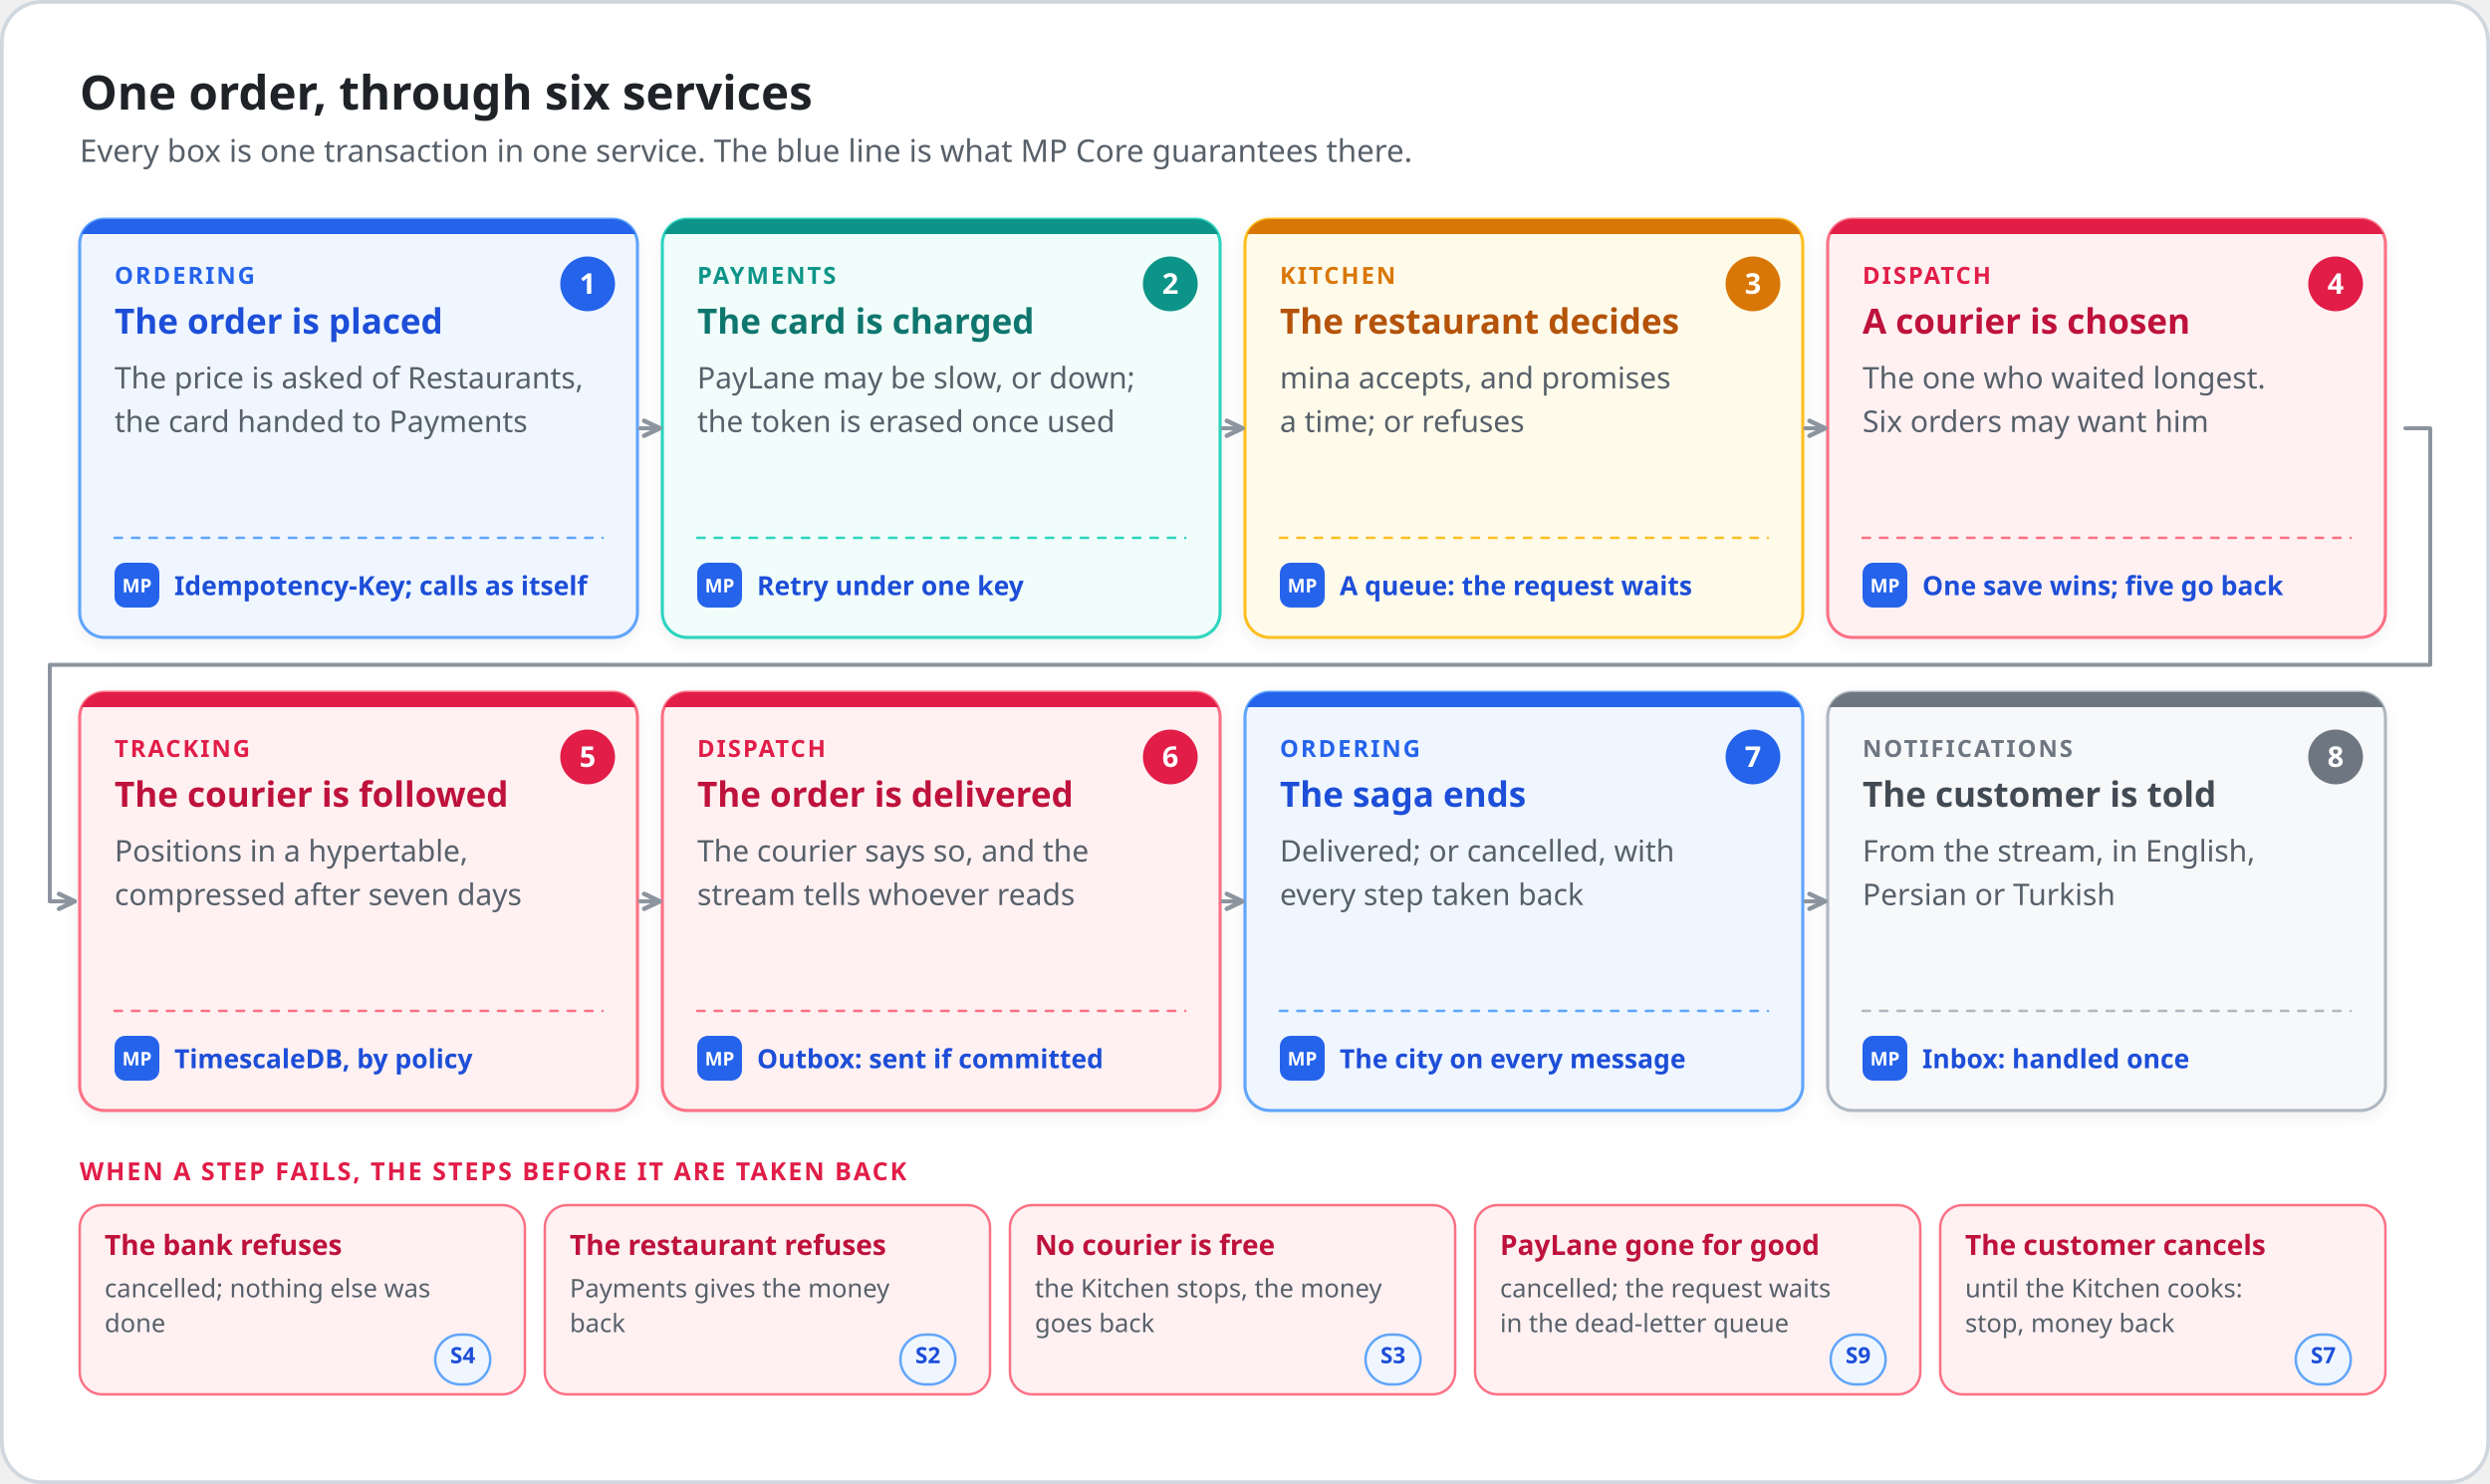
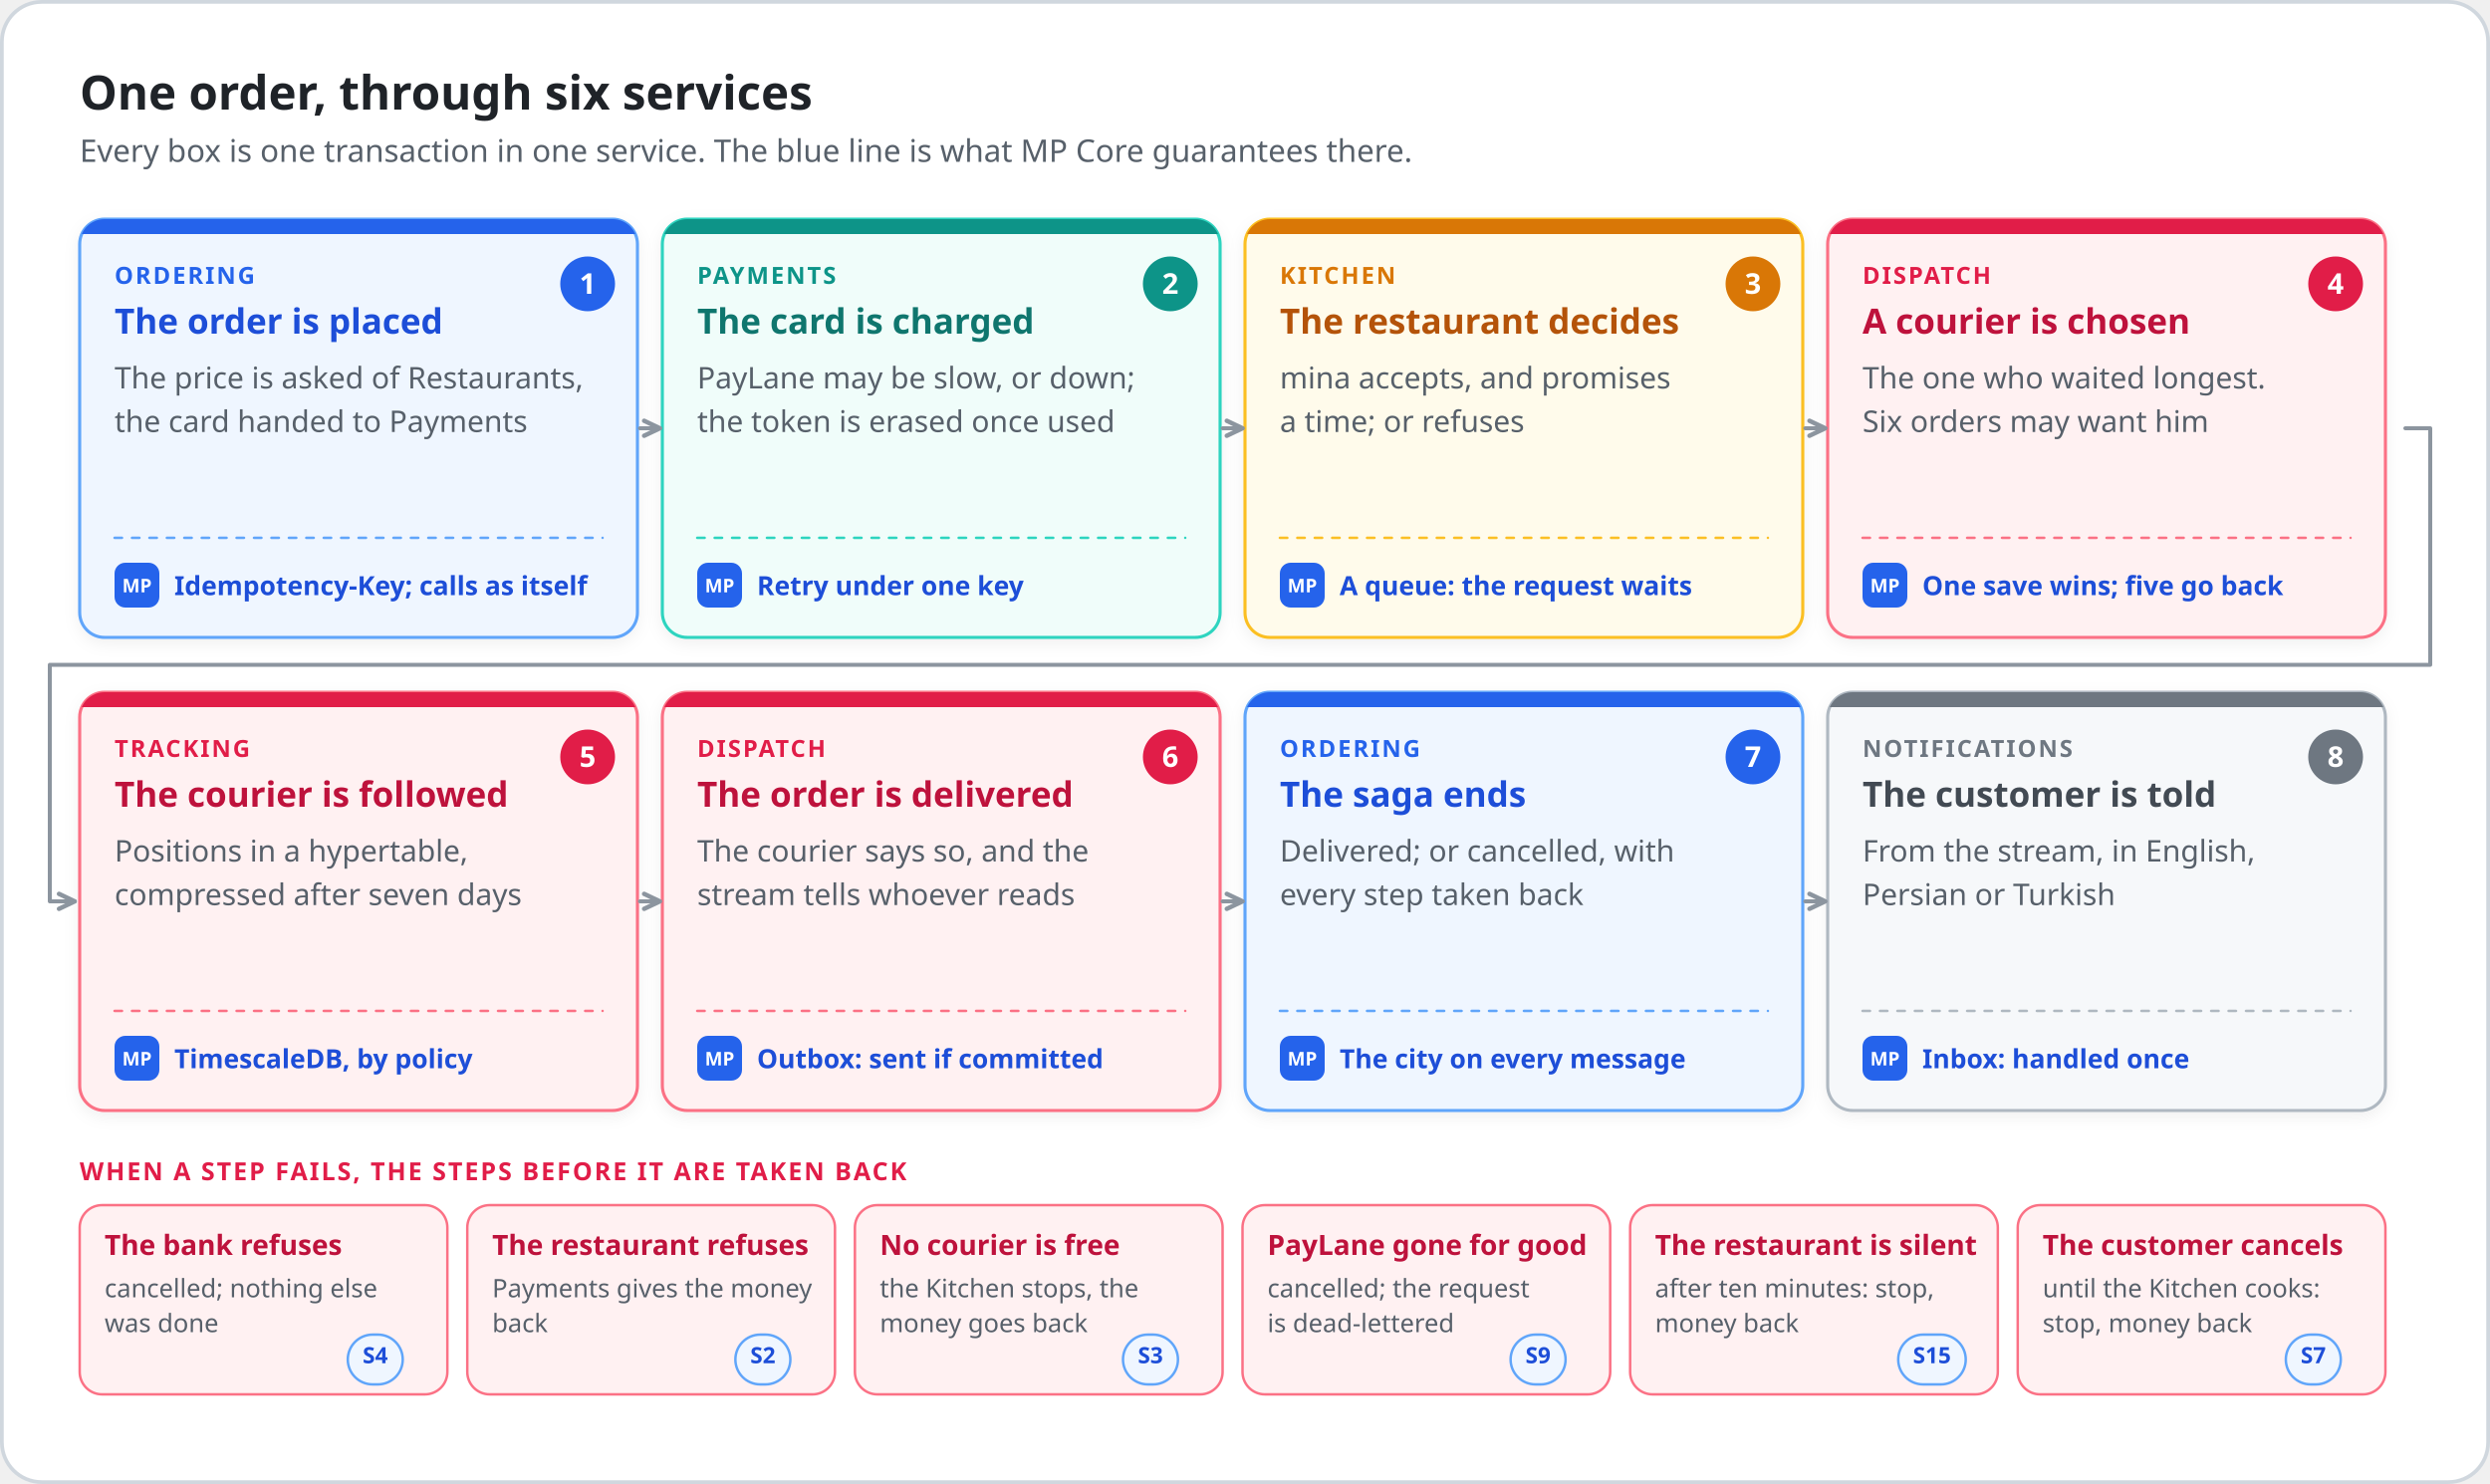
<svg xmlns="http://www.w3.org/2000/svg" viewBox="0 0 1000 596" width="1000" height="596" role="img" aria-label="One order through six services, what MP Core guarantees at each step, and what is taken back when a step fails">
  <defs>
    <filter id="shadow" x="-10%" y="-10%" width="120%" height="130%">
      <feDropShadow dx="0" dy="2" stdDeviation="3" flood-color="#1f2328" flood-opacity="0.06" />
    </filter>
  </defs>
  <rect x="0.75" y="0.75" width="998.5" height="594.5" rx="16" fill="#ffffff" stroke="#d0d7de" stroke-width="1.5" />
  <text x="32" y="44" font-family="-apple-system, BlinkMacSystemFont, 'Segoe UI', 'Noto Sans', Helvetica, Arial, sans-serif" font-size="19" font-weight="700" fill="#1f2328" text-anchor="start">One order, through six services</text>
  <text x="32" y="65" font-family="-apple-system, BlinkMacSystemFont, 'Segoe UI', 'Noto Sans', Helvetica, Arial, sans-serif" font-size="12.5" font-weight="400" fill="#57606a" text-anchor="start">Every box is one transaction in one service. The blue line is what MP Core guarantees there.</text>
  <rect x="32" y="88" width="224" height="168" rx="10" fill="#eff6ff" stroke="#60a5fa" stroke-width="1.25" filter="url(#shadow)" />
  <clipPath id="clip3">
    <rect x="32" y="88" width="224" height="168" rx="10" />
  </clipPath>
  <rect x="32" y="88" width="224" height="6" fill="#2563eb" clip-path="url(#clip3)" />
  <text x="46" y="114" font-family="-apple-system, BlinkMacSystemFont, 'Segoe UI', 'Noto Sans', Helvetica, Arial, sans-serif" font-size="9.5" font-weight="700" fill="#2563eb" text-anchor="start" letter-spacing="0.8">ORDERING</text>
  <text x="46" y="134" font-family="-apple-system, BlinkMacSystemFont, 'Segoe UI', 'Noto Sans', Helvetica, Arial, sans-serif" font-size="14" font-weight="700" fill="#1d4ed8" text-anchor="start">The order is placed</text>
  <text x="46" y="156" font-family="-apple-system, BlinkMacSystemFont, 'Segoe UI', 'Noto Sans', Helvetica, Arial, sans-serif" font-size="12" font-weight="400" fill="#57606a" text-anchor="start">The price is asked of Restaurants,</text>
  <text x="46" y="173.5" font-family="-apple-system, BlinkMacSystemFont, 'Segoe UI', 'Noto Sans', Helvetica, Arial, sans-serif" font-size="12" font-weight="400" fill="#57606a" text-anchor="start">the card handed to Payments</text>
  <circle cx="236" cy="114" r="11" fill="#2563eb" />
  <text x="236" y="118" font-family="-apple-system, BlinkMacSystemFont, 'Segoe UI', 'Noto Sans', Helvetica, Arial, sans-serif" font-size="11.5" font-weight="700" fill="#ffffff" text-anchor="middle">1</text>
  <line x1="46" y1="216" x2="242" y2="216" stroke="#60a5fa" stroke-width="1" stroke-linecap="round" stroke-dasharray="3 4" />
  <rect x="46" y="226" width="18" height="18" rx="4.32" fill="#2563eb" stroke="none" stroke-width="1.25" />
  <text x="55.0" y="237.88" font-family="-apple-system, BlinkMacSystemFont, 'Segoe UI', 'Noto Sans', Helvetica, Arial, sans-serif" font-size="7.56" font-weight="700" fill="#ffffff" text-anchor="middle">MP</text>
  <text x="70" y="239" font-family="-apple-system, BlinkMacSystemFont, 'Segoe UI', 'Noto Sans', Helvetica, Arial, sans-serif" font-size="10.6" font-weight="600" fill="#1d4ed8" text-anchor="start">Idempotency-Key; calls as itself</text>
  <rect x="266" y="88" width="224" height="168" rx="10" fill="#f0fdfa" stroke="#2dd4bf" stroke-width="1.25" filter="url(#shadow)" />
  <clipPath id="clip16">
    <rect x="266" y="88" width="224" height="168" rx="10" />
  </clipPath>
  <rect x="266" y="88" width="224" height="6" fill="#0d9488" clip-path="url(#clip16)" />
  <text x="280" y="114" font-family="-apple-system, BlinkMacSystemFont, 'Segoe UI', 'Noto Sans', Helvetica, Arial, sans-serif" font-size="9.5" font-weight="700" fill="#0d9488" text-anchor="start" letter-spacing="0.8">PAYMENTS</text>
  <text x="280" y="134" font-family="-apple-system, BlinkMacSystemFont, 'Segoe UI', 'Noto Sans', Helvetica, Arial, sans-serif" font-size="14" font-weight="700" fill="#0f766e" text-anchor="start">The card is charged</text>
  <text x="280" y="156" font-family="-apple-system, BlinkMacSystemFont, 'Segoe UI', 'Noto Sans', Helvetica, Arial, sans-serif" font-size="12" font-weight="400" fill="#57606a" text-anchor="start">PayLane may be slow, or down;</text>
  <text x="280" y="173.5" font-family="-apple-system, BlinkMacSystemFont, 'Segoe UI', 'Noto Sans', Helvetica, Arial, sans-serif" font-size="12" font-weight="400" fill="#57606a" text-anchor="start">the token is erased once used</text>
  <circle cx="470" cy="114" r="11" fill="#0d9488" />
  <text x="470" y="118" font-family="-apple-system, BlinkMacSystemFont, 'Segoe UI', 'Noto Sans', Helvetica, Arial, sans-serif" font-size="11.5" font-weight="700" fill="#ffffff" text-anchor="middle">2</text>
  <line x1="280" y1="216" x2="476" y2="216" stroke="#2dd4bf" stroke-width="1" stroke-linecap="round" stroke-dasharray="3 4" />
  <rect x="280" y="226" width="18" height="18" rx="4.32" fill="#2563eb" stroke="none" stroke-width="1.25" />
  <text x="289.0" y="237.88" font-family="-apple-system, BlinkMacSystemFont, 'Segoe UI', 'Noto Sans', Helvetica, Arial, sans-serif" font-size="7.56" font-weight="700" fill="#ffffff" text-anchor="middle">MP</text>
  <text x="304" y="239" font-family="-apple-system, BlinkMacSystemFont, 'Segoe UI', 'Noto Sans', Helvetica, Arial, sans-serif" font-size="10.6" font-weight="600" fill="#1d4ed8" text-anchor="start">Retry under one key</text>
  <path d="M 257 172.0 L 265 172.0" fill="none" stroke="#8c959f" stroke-width="1.6" stroke-linecap="round" stroke-linejoin="round" />
  <path d="M 258.7 175.0 L 265 172.0 L 258.7 169.0" fill="none" stroke="#8c959f" stroke-width="1.8" stroke-linecap="round" stroke-linejoin="round" />
  <rect x="500" y="88" width="224" height="168" rx="10" fill="#fffbeb" stroke="#fbbf24" stroke-width="1.25" filter="url(#shadow)" />
  <clipPath id="clip31">
    <rect x="500" y="88" width="224" height="168" rx="10" />
  </clipPath>
  <rect x="500" y="88" width="224" height="6" fill="#d97706" clip-path="url(#clip31)" />
  <text x="514" y="114" font-family="-apple-system, BlinkMacSystemFont, 'Segoe UI', 'Noto Sans', Helvetica, Arial, sans-serif" font-size="9.5" font-weight="700" fill="#d97706" text-anchor="start" letter-spacing="0.8">KITCHEN</text>
  <text x="514" y="134" font-family="-apple-system, BlinkMacSystemFont, 'Segoe UI', 'Noto Sans', Helvetica, Arial, sans-serif" font-size="14" font-weight="700" fill="#b45309" text-anchor="start">The restaurant decides</text>
  <text x="514" y="156" font-family="-apple-system, BlinkMacSystemFont, 'Segoe UI', 'Noto Sans', Helvetica, Arial, sans-serif" font-size="12" font-weight="400" fill="#57606a" text-anchor="start">mina accepts, and promises</text>
  <text x="514" y="173.5" font-family="-apple-system, BlinkMacSystemFont, 'Segoe UI', 'Noto Sans', Helvetica, Arial, sans-serif" font-size="12" font-weight="400" fill="#57606a" text-anchor="start">a time; or refuses</text>
  <circle cx="704" cy="114" r="11" fill="#d97706" />
  <text x="704" y="118" font-family="-apple-system, BlinkMacSystemFont, 'Segoe UI', 'Noto Sans', Helvetica, Arial, sans-serif" font-size="11.5" font-weight="700" fill="#ffffff" text-anchor="middle">3</text>
  <line x1="514" y1="216" x2="710" y2="216" stroke="#fbbf24" stroke-width="1" stroke-linecap="round" stroke-dasharray="3 4" />
  <rect x="514" y="226" width="18" height="18" rx="4.32" fill="#2563eb" stroke="none" stroke-width="1.25" />
  <text x="523.0" y="237.88" font-family="-apple-system, BlinkMacSystemFont, 'Segoe UI', 'Noto Sans', Helvetica, Arial, sans-serif" font-size="7.56" font-weight="700" fill="#ffffff" text-anchor="middle">MP</text>
  <text x="538" y="239" font-family="-apple-system, BlinkMacSystemFont, 'Segoe UI', 'Noto Sans', Helvetica, Arial, sans-serif" font-size="10.6" font-weight="600" fill="#1d4ed8" text-anchor="start">A queue: the request waits</text>
  <path d="M 491 172.0 L 499 172.0" fill="none" stroke="#8c959f" stroke-width="1.6" stroke-linecap="round" stroke-linejoin="round" />
  <path d="M 492.7 175.0 L 499 172.0 L 492.7 169.0" fill="none" stroke="#8c959f" stroke-width="1.8" stroke-linecap="round" stroke-linejoin="round" />
  <rect x="734" y="88" width="224" height="168" rx="10" fill="#fff1f2" stroke="#fb7185" stroke-width="1.25" filter="url(#shadow)" />
  <clipPath id="clip46">
    <rect x="734" y="88" width="224" height="168" rx="10" />
  </clipPath>
  <rect x="734" y="88" width="224" height="6" fill="#e11d48" clip-path="url(#clip46)" />
  <text x="748" y="114" font-family="-apple-system, BlinkMacSystemFont, 'Segoe UI', 'Noto Sans', Helvetica, Arial, sans-serif" font-size="9.5" font-weight="700" fill="#e11d48" text-anchor="start" letter-spacing="0.8">DISPATCH</text>
  <text x="748" y="134" font-family="-apple-system, BlinkMacSystemFont, 'Segoe UI', 'Noto Sans', Helvetica, Arial, sans-serif" font-size="14" font-weight="700" fill="#be123c" text-anchor="start">A courier is chosen</text>
  <text x="748" y="156" font-family="-apple-system, BlinkMacSystemFont, 'Segoe UI', 'Noto Sans', Helvetica, Arial, sans-serif" font-size="12" font-weight="400" fill="#57606a" text-anchor="start">The one who waited longest.</text>
  <text x="748" y="173.5" font-family="-apple-system, BlinkMacSystemFont, 'Segoe UI', 'Noto Sans', Helvetica, Arial, sans-serif" font-size="12" font-weight="400" fill="#57606a" text-anchor="start">Six orders may want him</text>
  <circle cx="938" cy="114" r="11" fill="#e11d48" />
  <text x="938" y="118" font-family="-apple-system, BlinkMacSystemFont, 'Segoe UI', 'Noto Sans', Helvetica, Arial, sans-serif" font-size="11.5" font-weight="700" fill="#ffffff" text-anchor="middle">4</text>
  <line x1="748" y1="216" x2="944" y2="216" stroke="#fb7185" stroke-width="1" stroke-linecap="round" stroke-dasharray="3 4" />
  <rect x="748" y="226" width="18" height="18" rx="4.32" fill="#2563eb" stroke="none" stroke-width="1.25" />
  <text x="757.0" y="237.88" font-family="-apple-system, BlinkMacSystemFont, 'Segoe UI', 'Noto Sans', Helvetica, Arial, sans-serif" font-size="7.56" font-weight="700" fill="#ffffff" text-anchor="middle">MP</text>
  <text x="772" y="239" font-family="-apple-system, BlinkMacSystemFont, 'Segoe UI', 'Noto Sans', Helvetica, Arial, sans-serif" font-size="10.6" font-weight="600" fill="#1d4ed8" text-anchor="start">One save wins; five go back</text>
  <path d="M 725 172.0 L 733 172.0" fill="none" stroke="#8c959f" stroke-width="1.6" stroke-linecap="round" stroke-linejoin="round" />
  <path d="M 726.7 175.0 L 733 172.0 L 726.7 169.0" fill="none" stroke="#8c959f" stroke-width="1.8" stroke-linecap="round" stroke-linejoin="round" />
  <rect x="32" y="278" width="224" height="168" rx="10" fill="#fff1f2" stroke="#fb7185" stroke-width="1.25" filter="url(#shadow)" />
  <clipPath id="clip61">
    <rect x="32" y="278" width="224" height="168" rx="10" />
  </clipPath>
  <rect x="32" y="278" width="224" height="6" fill="#e11d48" clip-path="url(#clip61)" />
  <text x="46" y="304" font-family="-apple-system, BlinkMacSystemFont, 'Segoe UI', 'Noto Sans', Helvetica, Arial, sans-serif" font-size="9.5" font-weight="700" fill="#e11d48" text-anchor="start" letter-spacing="0.8">TRACKING</text>
  <text x="46" y="324" font-family="-apple-system, BlinkMacSystemFont, 'Segoe UI', 'Noto Sans', Helvetica, Arial, sans-serif" font-size="14" font-weight="700" fill="#be123c" text-anchor="start">The courier is followed</text>
  <text x="46" y="346" font-family="-apple-system, BlinkMacSystemFont, 'Segoe UI', 'Noto Sans', Helvetica, Arial, sans-serif" font-size="12" font-weight="400" fill="#57606a" text-anchor="start">Positions in a hypertable,</text>
  <text x="46" y="363.5" font-family="-apple-system, BlinkMacSystemFont, 'Segoe UI', 'Noto Sans', Helvetica, Arial, sans-serif" font-size="12" font-weight="400" fill="#57606a" text-anchor="start">compressed after seven days</text>
  <circle cx="236" cy="304" r="11" fill="#e11d48" />
  <text x="236" y="308" font-family="-apple-system, BlinkMacSystemFont, 'Segoe UI', 'Noto Sans', Helvetica, Arial, sans-serif" font-size="11.5" font-weight="700" fill="#ffffff" text-anchor="middle">5</text>
  <line x1="46" y1="406" x2="242" y2="406" stroke="#fb7185" stroke-width="1" stroke-linecap="round" stroke-dasharray="3 4" />
  <rect x="46" y="416" width="18" height="18" rx="4.32" fill="#2563eb" stroke="none" stroke-width="1.25" />
  <text x="55.0" y="427.88" font-family="-apple-system, BlinkMacSystemFont, 'Segoe UI', 'Noto Sans', Helvetica, Arial, sans-serif" font-size="7.56" font-weight="700" fill="#ffffff" text-anchor="middle">MP</text>
  <text x="70" y="429" font-family="-apple-system, BlinkMacSystemFont, 'Segoe UI', 'Noto Sans', Helvetica, Arial, sans-serif" font-size="10.6" font-weight="600" fill="#1d4ed8" text-anchor="start">TimescaleDB, by policy</text>
  <rect x="266" y="278" width="224" height="168" rx="10" fill="#fff1f2" stroke="#fb7185" stroke-width="1.25" filter="url(#shadow)" />
  <clipPath id="clip74">
    <rect x="266" y="278" width="224" height="168" rx="10" />
  </clipPath>
  <rect x="266" y="278" width="224" height="6" fill="#e11d48" clip-path="url(#clip74)" />
  <text x="280" y="304" font-family="-apple-system, BlinkMacSystemFont, 'Segoe UI', 'Noto Sans', Helvetica, Arial, sans-serif" font-size="9.5" font-weight="700" fill="#e11d48" text-anchor="start" letter-spacing="0.8">DISPATCH</text>
  <text x="280" y="324" font-family="-apple-system, BlinkMacSystemFont, 'Segoe UI', 'Noto Sans', Helvetica, Arial, sans-serif" font-size="14" font-weight="700" fill="#be123c" text-anchor="start">The order is delivered</text>
  <text x="280" y="346" font-family="-apple-system, BlinkMacSystemFont, 'Segoe UI', 'Noto Sans', Helvetica, Arial, sans-serif" font-size="12" font-weight="400" fill="#57606a" text-anchor="start">The courier says so, and the</text>
  <text x="280" y="363.5" font-family="-apple-system, BlinkMacSystemFont, 'Segoe UI', 'Noto Sans', Helvetica, Arial, sans-serif" font-size="12" font-weight="400" fill="#57606a" text-anchor="start">stream tells whoever reads</text>
  <circle cx="470" cy="304" r="11" fill="#e11d48" />
  <text x="470" y="308" font-family="-apple-system, BlinkMacSystemFont, 'Segoe UI', 'Noto Sans', Helvetica, Arial, sans-serif" font-size="11.5" font-weight="700" fill="#ffffff" text-anchor="middle">6</text>
  <line x1="280" y1="406" x2="476" y2="406" stroke="#fb7185" stroke-width="1" stroke-linecap="round" stroke-dasharray="3 4" />
  <rect x="280" y="416" width="18" height="18" rx="4.32" fill="#2563eb" stroke="none" stroke-width="1.25" />
  <text x="289.0" y="427.88" font-family="-apple-system, BlinkMacSystemFont, 'Segoe UI', 'Noto Sans', Helvetica, Arial, sans-serif" font-size="7.56" font-weight="700" fill="#ffffff" text-anchor="middle">MP</text>
  <text x="304" y="429" font-family="-apple-system, BlinkMacSystemFont, 'Segoe UI', 'Noto Sans', Helvetica, Arial, sans-serif" font-size="10.6" font-weight="600" fill="#1d4ed8" text-anchor="start">Outbox: sent if committed</text>
  <path d="M 257 362.0 L 265 362.0" fill="none" stroke="#8c959f" stroke-width="1.6" stroke-linecap="round" stroke-linejoin="round" />
  <path d="M 258.7 365.0 L 265 362.0 L 258.7 359.0" fill="none" stroke="#8c959f" stroke-width="1.8" stroke-linecap="round" stroke-linejoin="round" />
  <rect x="500" y="278" width="224" height="168" rx="10" fill="#eff6ff" stroke="#60a5fa" stroke-width="1.25" filter="url(#shadow)" />
  <clipPath id="clip89">
    <rect x="500" y="278" width="224" height="168" rx="10" />
  </clipPath>
  <rect x="500" y="278" width="224" height="6" fill="#2563eb" clip-path="url(#clip89)" />
  <text x="514" y="304" font-family="-apple-system, BlinkMacSystemFont, 'Segoe UI', 'Noto Sans', Helvetica, Arial, sans-serif" font-size="9.5" font-weight="700" fill="#2563eb" text-anchor="start" letter-spacing="0.8">ORDERING</text>
  <text x="514" y="324" font-family="-apple-system, BlinkMacSystemFont, 'Segoe UI', 'Noto Sans', Helvetica, Arial, sans-serif" font-size="14" font-weight="700" fill="#1d4ed8" text-anchor="start">The saga ends</text>
  <text x="514" y="346" font-family="-apple-system, BlinkMacSystemFont, 'Segoe UI', 'Noto Sans', Helvetica, Arial, sans-serif" font-size="12" font-weight="400" fill="#57606a" text-anchor="start">Delivered; or cancelled, with</text>
  <text x="514" y="363.5" font-family="-apple-system, BlinkMacSystemFont, 'Segoe UI', 'Noto Sans', Helvetica, Arial, sans-serif" font-size="12" font-weight="400" fill="#57606a" text-anchor="start">every step taken back</text>
  <circle cx="704" cy="304" r="11" fill="#2563eb" />
  <text x="704" y="308" font-family="-apple-system, BlinkMacSystemFont, 'Segoe UI', 'Noto Sans', Helvetica, Arial, sans-serif" font-size="11.5" font-weight="700" fill="#ffffff" text-anchor="middle">7</text>
  <line x1="514" y1="406" x2="710" y2="406" stroke="#60a5fa" stroke-width="1" stroke-linecap="round" stroke-dasharray="3 4" />
  <rect x="514" y="416" width="18" height="18" rx="4.32" fill="#2563eb" stroke="none" stroke-width="1.25" />
  <text x="523.0" y="427.88" font-family="-apple-system, BlinkMacSystemFont, 'Segoe UI', 'Noto Sans', Helvetica, Arial, sans-serif" font-size="7.56" font-weight="700" fill="#ffffff" text-anchor="middle">MP</text>
  <text x="538" y="429" font-family="-apple-system, BlinkMacSystemFont, 'Segoe UI', 'Noto Sans', Helvetica, Arial, sans-serif" font-size="10.6" font-weight="600" fill="#1d4ed8" text-anchor="start">The city on every message</text>
  <path d="M 491 362.0 L 499 362.0" fill="none" stroke="#8c959f" stroke-width="1.6" stroke-linecap="round" stroke-linejoin="round" />
  <path d="M 492.7 365.0 L 499 362.0 L 492.7 359.0" fill="none" stroke="#8c959f" stroke-width="1.8" stroke-linecap="round" stroke-linejoin="round" />
  <rect x="734" y="278" width="224" height="168" rx="10" fill="#f6f8fa" stroke="#afb8c1" stroke-width="1.25" filter="url(#shadow)" />
  <clipPath id="clip104">
    <rect x="734" y="278" width="224" height="168" rx="10" />
  </clipPath>
  <rect x="734" y="278" width="224" height="6" fill="#6e7781" clip-path="url(#clip104)" />
  <text x="748" y="304" font-family="-apple-system, BlinkMacSystemFont, 'Segoe UI', 'Noto Sans', Helvetica, Arial, sans-serif" font-size="9.5" font-weight="700" fill="#6e7781" text-anchor="start" letter-spacing="0.8">NOTIFICATIONS</text>
  <text x="748" y="324" font-family="-apple-system, BlinkMacSystemFont, 'Segoe UI', 'Noto Sans', Helvetica, Arial, sans-serif" font-size="14" font-weight="700" fill="#424a53" text-anchor="start">The customer is told</text>
  <text x="748" y="346" font-family="-apple-system, BlinkMacSystemFont, 'Segoe UI', 'Noto Sans', Helvetica, Arial, sans-serif" font-size="12" font-weight="400" fill="#57606a" text-anchor="start">From the stream, in English,</text>
  <text x="748" y="363.5" font-family="-apple-system, BlinkMacSystemFont, 'Segoe UI', 'Noto Sans', Helvetica, Arial, sans-serif" font-size="12" font-weight="400" fill="#57606a" text-anchor="start">Persian or Turkish</text>
  <circle cx="938" cy="304" r="11" fill="#6e7781" />
  <text x="938" y="308" font-family="-apple-system, BlinkMacSystemFont, 'Segoe UI', 'Noto Sans', Helvetica, Arial, sans-serif" font-size="11.5" font-weight="700" fill="#ffffff" text-anchor="middle">8</text>
  <line x1="748" y1="406" x2="944" y2="406" stroke="#afb8c1" stroke-width="1" stroke-linecap="round" stroke-dasharray="3 4" />
  <rect x="748" y="416" width="18" height="18" rx="4.32" fill="#2563eb" stroke="none" stroke-width="1.25" />
  <text x="757.0" y="427.88" font-family="-apple-system, BlinkMacSystemFont, 'Segoe UI', 'Noto Sans', Helvetica, Arial, sans-serif" font-size="7.56" font-weight="700" fill="#ffffff" text-anchor="middle">MP</text>
  <text x="772" y="429" font-family="-apple-system, BlinkMacSystemFont, 'Segoe UI', 'Noto Sans', Helvetica, Arial, sans-serif" font-size="10.6" font-weight="600" fill="#1d4ed8" text-anchor="start">Inbox: handled once</text>
  <path d="M 725 362.0 L 733 362.0" fill="none" stroke="#8c959f" stroke-width="1.6" stroke-linecap="round" stroke-linejoin="round" />
  <path d="M 726.7 365.0 L 733 362.0 L 726.7 359.0" fill="none" stroke="#8c959f" stroke-width="1.8" stroke-linecap="round" stroke-linejoin="round" />
  <path d="M 966 172.0 L 976 172.0 L 976 267.0 L 20 267.0 L 20 362.0 L 30 362.0" fill="none" stroke="#8c959f" stroke-width="1.6" stroke-linecap="round" stroke-linejoin="round" />
  <path d="M 23.7 365.0 L 30 362.0 L 23.7 359.0" fill="none" stroke="#8c959f" stroke-width="1.8" stroke-linecap="round" stroke-linejoin="round" />
  <text x="32" y="474" font-family="-apple-system, BlinkMacSystemFont, 'Segoe UI', 'Noto Sans', Helvetica, Arial, sans-serif" font-size="10" font-weight="700" fill="#e11d48" text-anchor="start" letter-spacing="0.8">WHEN A STEP FAILS, THE STEPS BEFORE IT ARE TAKEN BACK</text>
-   <rect x="32.0" y="484" width="178.8" height="76" rx="9" fill="#fff1f2" stroke="#fb7185" stroke-width="1" />
+   <rect x="32.0" y="484" width="147.667" height="76" rx="9" fill="#fff1f2" stroke="#fb7185" stroke-width="1" />
  <text x="42.0" y="504" font-family="-apple-system, BlinkMacSystemFont, 'Segoe UI', 'Noto Sans', Helvetica, Arial, sans-serif" font-size="11.2" font-weight="700" fill="#be123c" text-anchor="start">The bank refuses</text>
-   <text x="42.0" y="521" font-family="-apple-system, BlinkMacSystemFont, 'Segoe UI', 'Noto Sans', Helvetica, Arial, sans-serif" font-size="10.2" font-weight="400" fill="#57606a" text-anchor="start">cancelled; nothing else was</text>
-   <text x="42.0" y="535" font-family="-apple-system, BlinkMacSystemFont, 'Segoe UI', 'Noto Sans', Helvetica, Arial, sans-serif" font-size="10.2" font-weight="400" fill="#57606a" text-anchor="start">done</text>
-   <rect x="174.8" y="536" width="22.08" height="20" rx="10.0" fill="#eff6ff" stroke="#60a5fa" stroke-width="1" />
-   <text x="185.84" y="547.5" font-family="-apple-system, BlinkMacSystemFont, 'Segoe UI', 'Noto Sans', Helvetica, Arial, sans-serif" font-size="9" font-weight="600" fill="#1d4ed8" text-anchor="middle">S4</text>
-   <rect x="218.8" y="484" width="178.8" height="76" rx="9" fill="#fff1f2" stroke="#fb7185" stroke-width="1" />
-   <text x="228.8" y="504" font-family="-apple-system, BlinkMacSystemFont, 'Segoe UI', 'Noto Sans', Helvetica, Arial, sans-serif" font-size="11.2" font-weight="700" fill="#be123c" text-anchor="start">The restaurant refuses</text>
-   <text x="228.8" y="521" font-family="-apple-system, BlinkMacSystemFont, 'Segoe UI', 'Noto Sans', Helvetica, Arial, sans-serif" font-size="10.2" font-weight="400" fill="#57606a" text-anchor="start">Payments gives the money</text>
-   <text x="228.8" y="535" font-family="-apple-system, BlinkMacSystemFont, 'Segoe UI', 'Noto Sans', Helvetica, Arial, sans-serif" font-size="10.2" font-weight="400" fill="#57606a" text-anchor="start">back</text>
-   <rect x="361.6" y="536" width="22.08" height="20" rx="10.0" fill="#eff6ff" stroke="#60a5fa" stroke-width="1" />
-   <text x="372.64" y="547.5" font-family="-apple-system, BlinkMacSystemFont, 'Segoe UI', 'Noto Sans', Helvetica, Arial, sans-serif" font-size="9" font-weight="600" fill="#1d4ed8" text-anchor="middle">S2</text>
-   <rect x="405.6" y="484" width="178.8" height="76" rx="9" fill="#fff1f2" stroke="#fb7185" stroke-width="1" />
-   <text x="415.6" y="504" font-family="-apple-system, BlinkMacSystemFont, 'Segoe UI', 'Noto Sans', Helvetica, Arial, sans-serif" font-size="11.2" font-weight="700" fill="#be123c" text-anchor="start">No courier is free</text>
-   <text x="415.6" y="521" font-family="-apple-system, BlinkMacSystemFont, 'Segoe UI', 'Noto Sans', Helvetica, Arial, sans-serif" font-size="10.2" font-weight="400" fill="#57606a" text-anchor="start">the Kitchen stops, the money</text>
-   <text x="415.6" y="535" font-family="-apple-system, BlinkMacSystemFont, 'Segoe UI', 'Noto Sans', Helvetica, Arial, sans-serif" font-size="10.2" font-weight="400" fill="#57606a" text-anchor="start">goes back</text>
-   <rect x="548.4" y="536" width="22.08" height="20" rx="10.0" fill="#eff6ff" stroke="#60a5fa" stroke-width="1" />
-   <text x="559.44" y="547.5" font-family="-apple-system, BlinkMacSystemFont, 'Segoe UI', 'Noto Sans', Helvetica, Arial, sans-serif" font-size="9" font-weight="600" fill="#1d4ed8" text-anchor="middle">S3</text>
-   <rect x="592.4" y="484" width="178.8" height="76" rx="9" fill="#fff1f2" stroke="#fb7185" stroke-width="1" />
-   <text x="602.4" y="504" font-family="-apple-system, BlinkMacSystemFont, 'Segoe UI', 'Noto Sans', Helvetica, Arial, sans-serif" font-size="11.2" font-weight="700" fill="#be123c" text-anchor="start">PayLane gone for good</text>
-   <text x="602.4" y="521" font-family="-apple-system, BlinkMacSystemFont, 'Segoe UI', 'Noto Sans', Helvetica, Arial, sans-serif" font-size="10.2" font-weight="400" fill="#57606a" text-anchor="start">cancelled; the request waits</text>
-   <text x="602.4" y="535" font-family="-apple-system, BlinkMacSystemFont, 'Segoe UI', 'Noto Sans', Helvetica, Arial, sans-serif" font-size="10.2" font-weight="400" fill="#57606a" text-anchor="start">in the dead-letter queue</text>
-   <rect x="735.2" y="536" width="22.08" height="20" rx="10.0" fill="#eff6ff" stroke="#60a5fa" stroke-width="1" />
-   <text x="746.24" y="547.5" font-family="-apple-system, BlinkMacSystemFont, 'Segoe UI', 'Noto Sans', Helvetica, Arial, sans-serif" font-size="9" font-weight="600" fill="#1d4ed8" text-anchor="middle">S9</text>
-   <rect x="779.2" y="484" width="178.8" height="76" rx="9" fill="#fff1f2" stroke="#fb7185" stroke-width="1" />
-   <text x="789.2" y="504" font-family="-apple-system, BlinkMacSystemFont, 'Segoe UI', 'Noto Sans', Helvetica, Arial, sans-serif" font-size="11.2" font-weight="700" fill="#be123c" text-anchor="start">The customer cancels</text>
-   <text x="789.2" y="521" font-family="-apple-system, BlinkMacSystemFont, 'Segoe UI', 'Noto Sans', Helvetica, Arial, sans-serif" font-size="10.2" font-weight="400" fill="#57606a" text-anchor="start">until the Kitchen cooks:</text>
-   <text x="789.2" y="535" font-family="-apple-system, BlinkMacSystemFont, 'Segoe UI', 'Noto Sans', Helvetica, Arial, sans-serif" font-size="10.2" font-weight="400" fill="#57606a" text-anchor="start">stop, money back</text>
-   <rect x="922.0" y="536" width="22.08" height="20" rx="10.0" fill="#eff6ff" stroke="#60a5fa" stroke-width="1" />
-   <text x="933.04" y="547.5" font-family="-apple-system, BlinkMacSystemFont, 'Segoe UI', 'Noto Sans', Helvetica, Arial, sans-serif" font-size="9" font-weight="600" fill="#1d4ed8" text-anchor="middle">S7</text>
+   <text x="42.0" y="521" font-family="-apple-system, BlinkMacSystemFont, 'Segoe UI', 'Noto Sans', Helvetica, Arial, sans-serif" font-size="10.2" font-weight="400" fill="#57606a" text-anchor="start">cancelled; nothing else</text>
+   <text x="42.0" y="535" font-family="-apple-system, BlinkMacSystemFont, 'Segoe UI', 'Noto Sans', Helvetica, Arial, sans-serif" font-size="10.2" font-weight="400" fill="#57606a" text-anchor="start">was done</text>
+   <rect x="139.667" y="536" width="22.08" height="20" rx="10.0" fill="#eff6ff" stroke="#60a5fa" stroke-width="1" />
+   <text x="150.707" y="547.5" font-family="-apple-system, BlinkMacSystemFont, 'Segoe UI', 'Noto Sans', Helvetica, Arial, sans-serif" font-size="9" font-weight="600" fill="#1d4ed8" text-anchor="middle">S4</text>
+   <rect x="187.667" y="484" width="147.667" height="76" rx="9" fill="#fff1f2" stroke="#fb7185" stroke-width="1" />
+   <text x="197.667" y="504" font-family="-apple-system, BlinkMacSystemFont, 'Segoe UI', 'Noto Sans', Helvetica, Arial, sans-serif" font-size="11.2" font-weight="700" fill="#be123c" text-anchor="start">The restaurant refuses</text>
+   <text x="197.667" y="521" font-family="-apple-system, BlinkMacSystemFont, 'Segoe UI', 'Noto Sans', Helvetica, Arial, sans-serif" font-size="10.2" font-weight="400" fill="#57606a" text-anchor="start">Payments gives the money</text>
+   <text x="197.667" y="535" font-family="-apple-system, BlinkMacSystemFont, 'Segoe UI', 'Noto Sans', Helvetica, Arial, sans-serif" font-size="10.2" font-weight="400" fill="#57606a" text-anchor="start">back</text>
+   <rect x="295.333" y="536" width="22.08" height="20" rx="10.0" fill="#eff6ff" stroke="#60a5fa" stroke-width="1" />
+   <text x="306.373" y="547.5" font-family="-apple-system, BlinkMacSystemFont, 'Segoe UI', 'Noto Sans', Helvetica, Arial, sans-serif" font-size="9" font-weight="600" fill="#1d4ed8" text-anchor="middle">S2</text>
+   <rect x="343.333" y="484" width="147.667" height="76" rx="9" fill="#fff1f2" stroke="#fb7185" stroke-width="1" />
+   <text x="353.333" y="504" font-family="-apple-system, BlinkMacSystemFont, 'Segoe UI', 'Noto Sans', Helvetica, Arial, sans-serif" font-size="11.2" font-weight="700" fill="#be123c" text-anchor="start">No courier is free</text>
+   <text x="353.333" y="521" font-family="-apple-system, BlinkMacSystemFont, 'Segoe UI', 'Noto Sans', Helvetica, Arial, sans-serif" font-size="10.2" font-weight="400" fill="#57606a" text-anchor="start">the Kitchen stops, the</text>
+   <text x="353.333" y="535" font-family="-apple-system, BlinkMacSystemFont, 'Segoe UI', 'Noto Sans', Helvetica, Arial, sans-serif" font-size="10.2" font-weight="400" fill="#57606a" text-anchor="start">money goes back</text>
+   <rect x="451.0" y="536" width="22.08" height="20" rx="10.0" fill="#eff6ff" stroke="#60a5fa" stroke-width="1" />
+   <text x="462.04" y="547.5" font-family="-apple-system, BlinkMacSystemFont, 'Segoe UI', 'Noto Sans', Helvetica, Arial, sans-serif" font-size="9" font-weight="600" fill="#1d4ed8" text-anchor="middle">S3</text>
+   <rect x="499.0" y="484" width="147.667" height="76" rx="9" fill="#fff1f2" stroke="#fb7185" stroke-width="1" />
+   <text x="509.0" y="504" font-family="-apple-system, BlinkMacSystemFont, 'Segoe UI', 'Noto Sans', Helvetica, Arial, sans-serif" font-size="11.2" font-weight="700" fill="#be123c" text-anchor="start">PayLane gone for good</text>
+   <text x="509.0" y="521" font-family="-apple-system, BlinkMacSystemFont, 'Segoe UI', 'Noto Sans', Helvetica, Arial, sans-serif" font-size="10.2" font-weight="400" fill="#57606a" text-anchor="start">cancelled; the request</text>
+   <text x="509.0" y="535" font-family="-apple-system, BlinkMacSystemFont, 'Segoe UI', 'Noto Sans', Helvetica, Arial, sans-serif" font-size="10.2" font-weight="400" fill="#57606a" text-anchor="start">is dead-lettered</text>
+   <rect x="606.667" y="536" width="22.08" height="20" rx="10.0" fill="#eff6ff" stroke="#60a5fa" stroke-width="1" />
+   <text x="617.707" y="547.5" font-family="-apple-system, BlinkMacSystemFont, 'Segoe UI', 'Noto Sans', Helvetica, Arial, sans-serif" font-size="9" font-weight="600" fill="#1d4ed8" text-anchor="middle">S9</text>
+   <rect x="654.667" y="484" width="147.667" height="76" rx="9" fill="#fff1f2" stroke="#fb7185" stroke-width="1" />
+   <text x="664.667" y="504" font-family="-apple-system, BlinkMacSystemFont, 'Segoe UI', 'Noto Sans', Helvetica, Arial, sans-serif" font-size="11.2" font-weight="700" fill="#be123c" text-anchor="start">The restaurant is silent</text>
+   <text x="664.667" y="521" font-family="-apple-system, BlinkMacSystemFont, 'Segoe UI', 'Noto Sans', Helvetica, Arial, sans-serif" font-size="10.2" font-weight="400" fill="#57606a" text-anchor="start">after ten minutes: stop,</text>
+   <text x="664.667" y="535" font-family="-apple-system, BlinkMacSystemFont, 'Segoe UI', 'Noto Sans', Helvetica, Arial, sans-serif" font-size="10.2" font-weight="400" fill="#57606a" text-anchor="start">money back</text>
+   <rect x="762.333" y="536" width="27.12" height="20" rx="10.0" fill="#eff6ff" stroke="#60a5fa" stroke-width="1" />
+   <text x="775.893" y="547.5" font-family="-apple-system, BlinkMacSystemFont, 'Segoe UI', 'Noto Sans', Helvetica, Arial, sans-serif" font-size="9" font-weight="600" fill="#1d4ed8" text-anchor="middle">S15</text>
+   <rect x="810.333" y="484" width="147.667" height="76" rx="9" fill="#fff1f2" stroke="#fb7185" stroke-width="1" />
+   <text x="820.333" y="504" font-family="-apple-system, BlinkMacSystemFont, 'Segoe UI', 'Noto Sans', Helvetica, Arial, sans-serif" font-size="11.2" font-weight="700" fill="#be123c" text-anchor="start">The customer cancels</text>
+   <text x="820.333" y="521" font-family="-apple-system, BlinkMacSystemFont, 'Segoe UI', 'Noto Sans', Helvetica, Arial, sans-serif" font-size="10.2" font-weight="400" fill="#57606a" text-anchor="start">until the Kitchen cooks:</text>
+   <text x="820.333" y="535" font-family="-apple-system, BlinkMacSystemFont, 'Segoe UI', 'Noto Sans', Helvetica, Arial, sans-serif" font-size="10.2" font-weight="400" fill="#57606a" text-anchor="start">stop, money back</text>
+   <rect x="918" y="536" width="22.08" height="20" rx="10.0" fill="#eff6ff" stroke="#60a5fa" stroke-width="1" />
+   <text x="929.04" y="547.5" font-family="-apple-system, BlinkMacSystemFont, 'Segoe UI', 'Noto Sans', Helvetica, Arial, sans-serif" font-size="9" font-weight="600" fill="#1d4ed8" text-anchor="middle">S7</text>
</svg>
